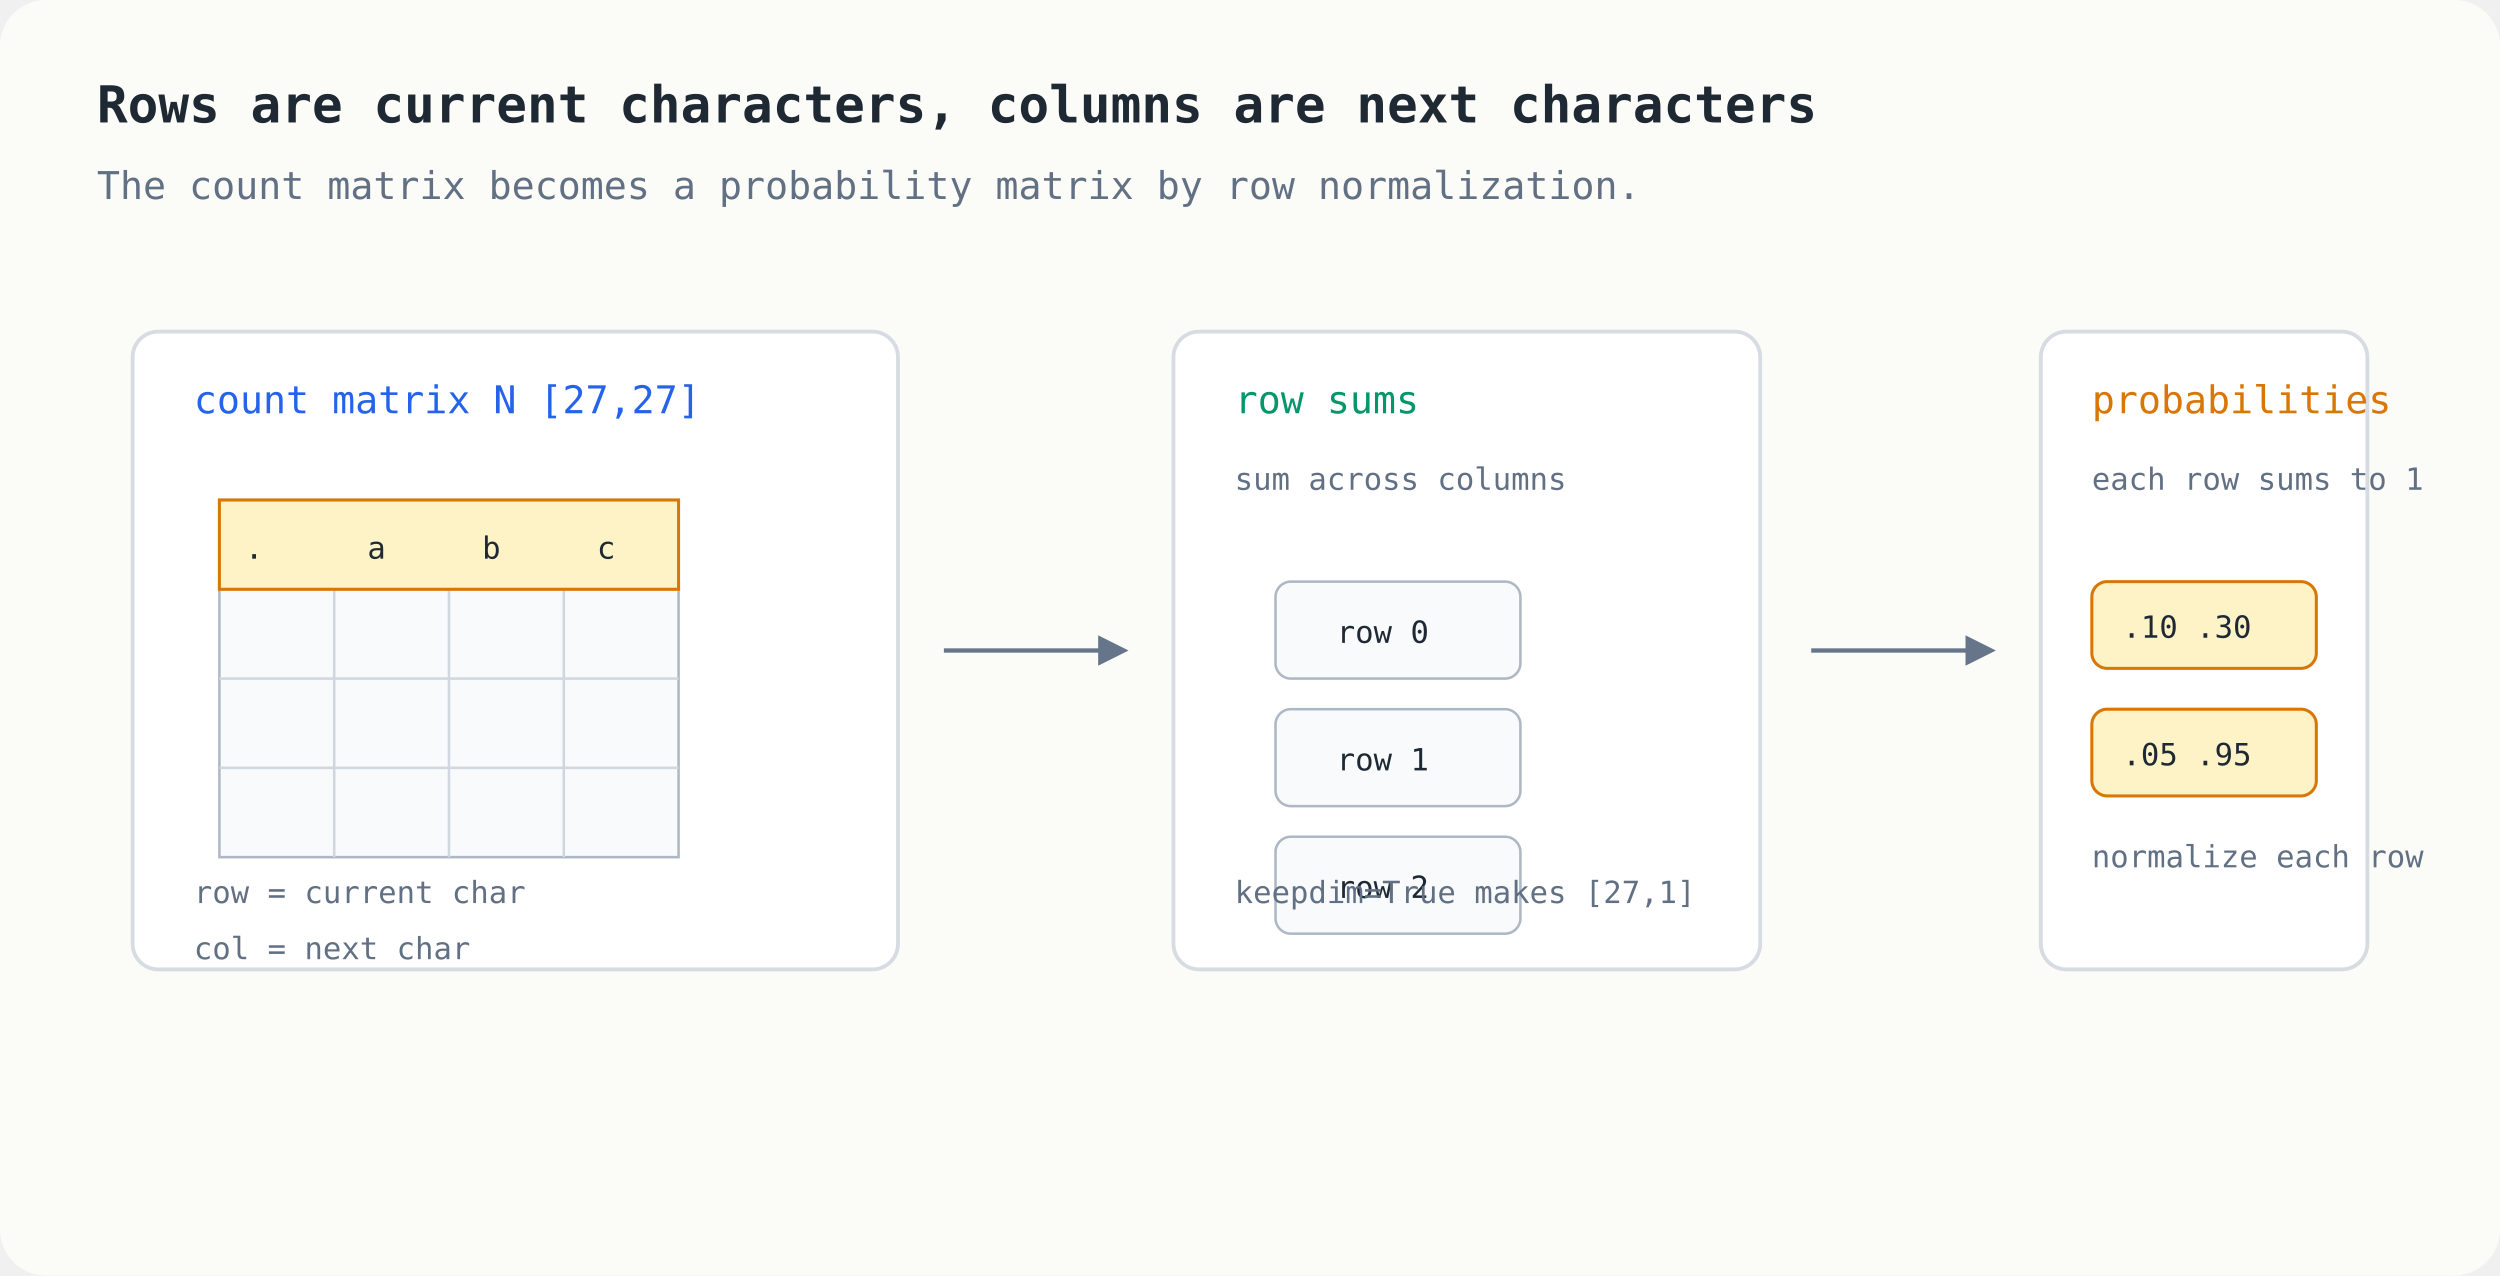
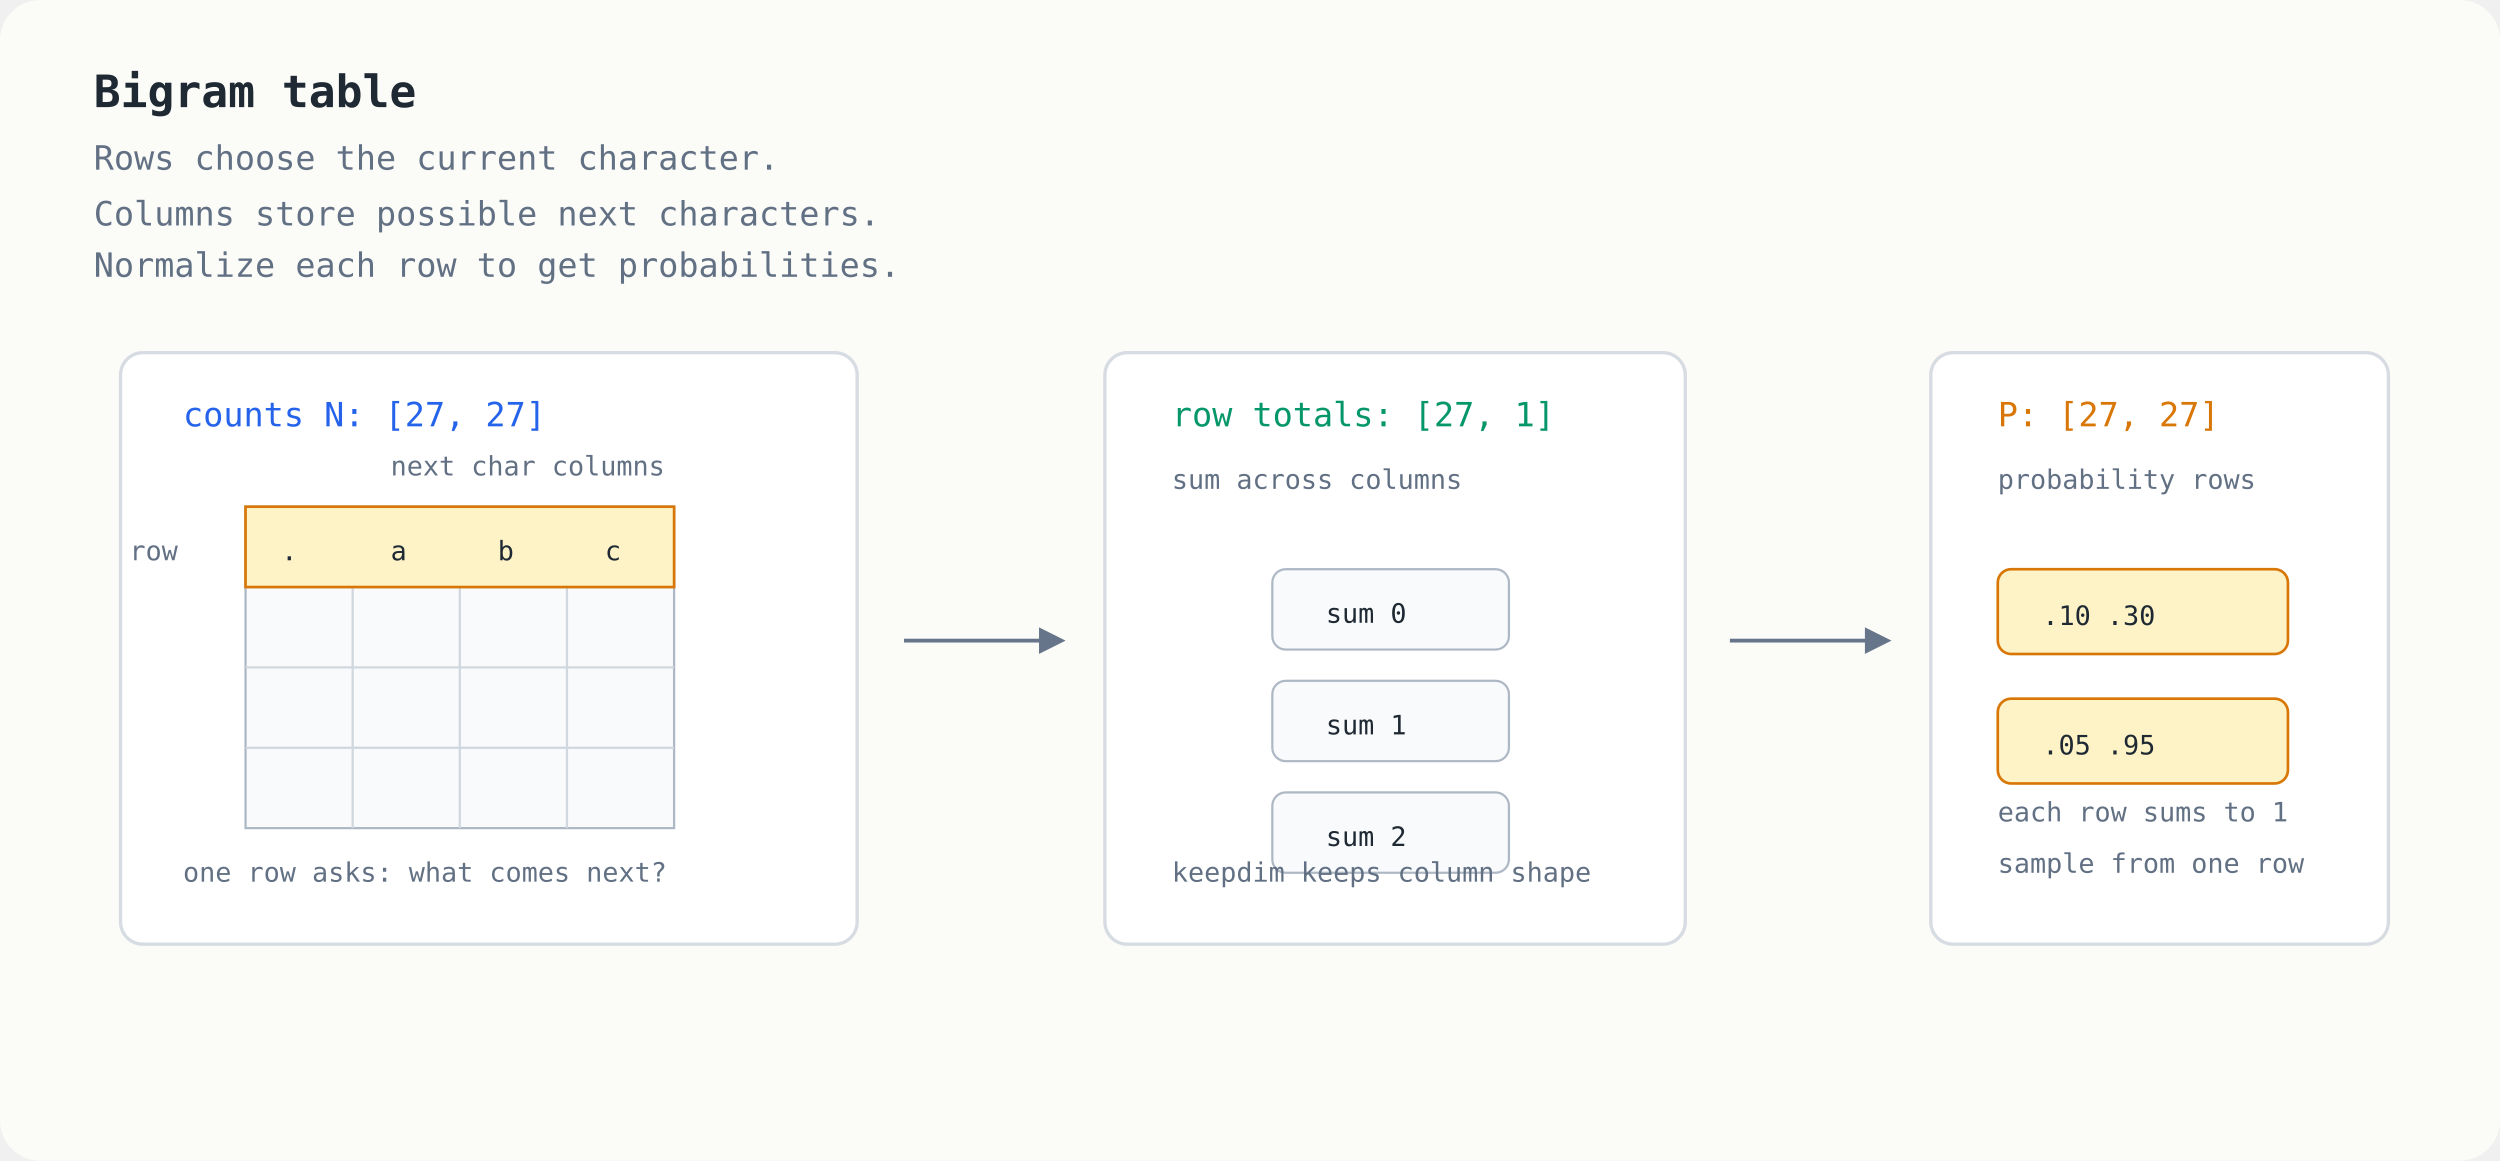
- <svg xmlns="http://www.w3.org/2000/svg" viewBox="0 0 980 500" role="img" aria-labelledby="title desc">
+ <svg xmlns="http://www.w3.org/2000/svg" viewBox="0 0 1120 520" role="img" aria-labelledby="title desc">
  <defs>
    <style>
      .bg { fill: #fbfbf8; }
      .panel { fill: #fff; stroke: #d7dce2; stroke-width: 1.5; }
      .ink { fill: #1f2933; }
      .muted { fill: #627084; }
      .blue { fill: #2563eb; }
      .green { fill: #059669; }
      .orange { fill: #d97706; }
      .grid { fill: #f8fafc; stroke: #aeb8c5; stroke-width: 1; }
      .hi { fill: #fef3c7; stroke: #d97706; stroke-width: 1.2; }
      .line { stroke: #66758a; stroke-width: 1.7; fill: none; marker-end: url(#arrow); }
      .label { font: 700 20px ui-monospace, SFMono-Regular, Menlo, Consolas, monospace; }
      .text { font: 500 15px ui-monospace, SFMono-Regular, Menlo, Consolas, monospace; }
      .small { font: 500 12px ui-monospace, SFMono-Regular, Menlo, Consolas, monospace; }
    </style>
    <marker id="arrow" viewBox="0 0 10 10" refX="8" refY="5" markerWidth="7" markerHeight="7" orient="auto">
      <path d="M 0 0 L 10 5 L 0 10 z" fill="#66758a" />
    </marker>
  </defs>
-   <rect class="bg" width="980" height="500" rx="18" />
-   <text x="38" y="48" class="label ink">Rows are current characters, columns are next characters</text>
-   <text x="38" y="78" class="text muted">The count matrix becomes a probability matrix by row normalization.</text>
-   <rect x="52" y="130" width="300" height="250" rx="10" class="panel" />
-   <text x="76" y="162" class="text blue">count matrix N [27,27]</text>
-   <g transform="translate(86 196)">
-     <rect x="0" y="0" width="180" height="140" class="grid" />
-     <line x1="0" y1="35" x2="180" y2="35" stroke="#d0d7df" />
-     <line x1="0" y1="70" x2="180" y2="70" stroke="#d0d7df" />
-     <line x1="0" y1="105" x2="180" y2="105" stroke="#d0d7df" />
-     <line x1="45" y1="0" x2="45" y2="140" stroke="#d0d7df" />
-     <line x1="90" y1="0" x2="90" y2="140" stroke="#d0d7df" />
-     <line x1="135" y1="0" x2="135" y2="140" stroke="#d0d7df" />
-     <rect x="0" y="0" width="180" height="35" class="hi" />
-     <text x="10" y="23" class="small ink">.</text>
-     <text x="58" y="23" class="small ink">a</text>
-     <text x="103" y="23" class="small ink">b</text>
-     <text x="148" y="23" class="small ink">c</text>
+   <rect class="bg" width="1120" height="520" rx="18" />
+   <text x="42" y="48" class="label ink">Bigram table</text>
+   <text x="42" y="76" class="text muted">Rows choose the current character.</text>
+   <text x="42" y="101" class="text muted">Columns store possible next characters.</text>
+   <text x="42" y="124" class="text muted">Normalize each row to get probabilities.</text>
+   <rect x="54" y="158" width="330" height="265" rx="10" class="panel" />
+   <text x="82" y="191" class="text blue">counts N: [27, 27]</text>
+   <g transform="translate(110 227)">
+     <text x="-52" y="24" class="small muted">row</text>
+     <text x="65" y="-14" class="small muted">next char columns</text>
+     <rect x="0" y="0" width="192" height="144" class="grid" />
+     <line x1="0" y1="36" x2="192" y2="36" stroke="#d0d7df" />
+     <line x1="0" y1="72" x2="192" y2="72" stroke="#d0d7df" />
+     <line x1="0" y1="108" x2="192" y2="108" stroke="#d0d7df" />
+     <line x1="48" y1="0" x2="48" y2="144" stroke="#d0d7df" />
+     <line x1="96" y1="0" x2="96" y2="144" stroke="#d0d7df" />
+     <line x1="144" y1="0" x2="144" y2="144" stroke="#d0d7df" />
+     <rect x="0" y="0" width="192" height="36" class="hi" />
+     <text x="16" y="24" class="small ink">.</text>
+     <text x="65" y="24" class="small ink">a</text>
+     <text x="113" y="24" class="small ink">b</text>
+     <text x="161" y="24" class="small ink">c</text>
  </g>
-   <text x="76" y="354" class="small muted">row = current char</text>
-   <text x="76" y="376" class="small muted">col = next char</text>
-   <path d="M370 255 L440 255" class="line" />
-   <rect x="460" y="130" width="230" height="250" rx="10" class="panel" />
-   <text x="484" y="162" class="text green">row sums</text>
-   <text x="484" y="192" class="small muted">sum across columns</text>
-   <g transform="translate(500 228)">
-     <rect x="0" y="0" width="96" height="38" rx="6" class="grid" />
-     <text x="24" y="24" class="small ink">row 0</text>
-     <rect x="0" y="50" width="96" height="38" rx="6" class="grid" />
-     <text x="24" y="74" class="small ink">row 1</text>
-     <rect x="0" y="100" width="96" height="38" rx="6" class="grid" />
-     <text x="24" y="124" class="small ink">row 2</text>
+   <text x="82" y="395" class="small muted">one row asks: what comes next?</text>
+   <path d="M405 287 L475 287" class="line" />
+   <rect x="495" y="158" width="260" height="265" rx="10" class="panel" />
+   <text x="525" y="191" class="text green">row totals: [27, 1]</text>
+   <text x="525" y="219" class="small muted">sum across columns</text>
+   <g transform="translate(570 255)">
+     <rect x="0" y="0" width="106" height="36" rx="6" class="grid" />
+     <rect x="0" y="50" width="106" height="36" rx="6" class="grid" />
+     <rect x="0" y="100" width="106" height="36" rx="6" class="grid" />
+     <text x="24" y="24" class="small ink">sum 0</text>
+     <text x="24" y="74" class="small ink">sum 1</text>
+     <text x="24" y="124" class="small ink">sum 2</text>
  </g>
-   <text x="484" y="354" class="small muted">keepdim=True makes [27,1]</text>
-   <path d="M710 255 L780 255" class="line" />
-   <rect x="800" y="130" width="128" height="250" rx="10" class="panel" />
-   <text x="820" y="162" class="text orange">probabilities</text>
-   <text x="820" y="192" class="small muted">each row sums to 1</text>
-   <g transform="translate(820 228)">
-     <rect x="0" y="0" width="88" height="34" rx="6" class="hi" />
-     <text x="12" y="22" class="small ink">.10 .30</text>
-     <rect x="0" y="50" width="88" height="34" rx="6" class="hi" />
-     <text x="12" y="72" class="small ink">.05 .95</text>
+   <text x="525" y="395" class="small muted">keepdim keeps column shape</text>
+   <path d="M775 287 L845 287" class="line" />
+   <rect x="865" y="158" width="205" height="265" rx="10" class="panel" />
+   <text x="895" y="191" class="text orange">P: [27, 27]</text>
+   <text x="895" y="219" class="small muted">probability rows</text>
+   <g transform="translate(895 255)">
+     <rect x="0" y="0" width="130" height="38" rx="6" class="hi" />
+     <rect x="0" y="58" width="130" height="38" rx="6" class="hi" />
+     <text x="20" y="25" class="small ink">.10  .30</text>
+     <text x="20" y="83" class="small ink">.05  .95</text>
  </g>
-   <text x="820" y="340" class="small muted">normalize each row</text>
+   <text x="895" y="368" class="small muted">each row sums to 1</text>
+   <text x="895" y="391" class="small muted">sample from one row</text>
</svg>
